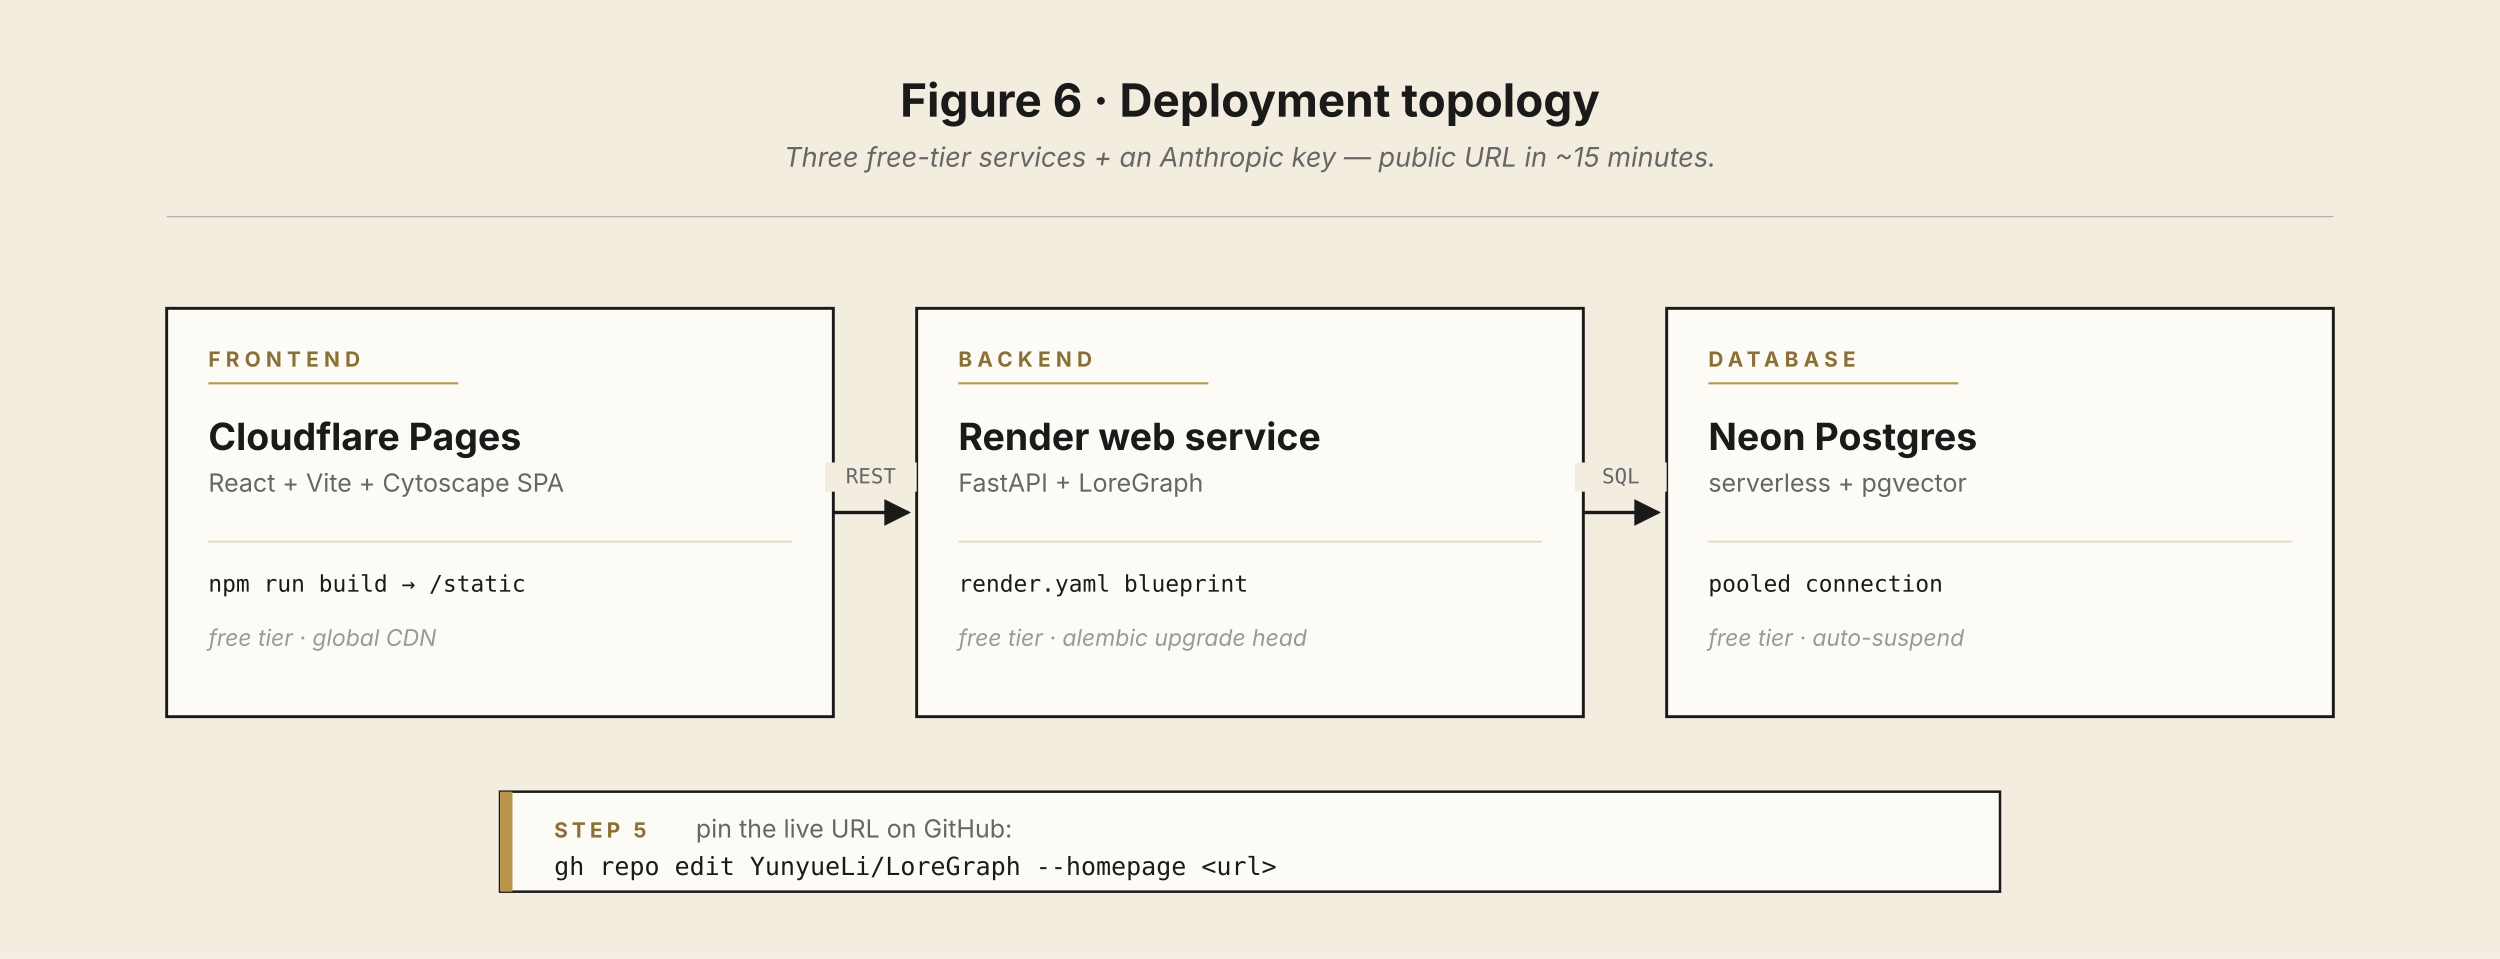
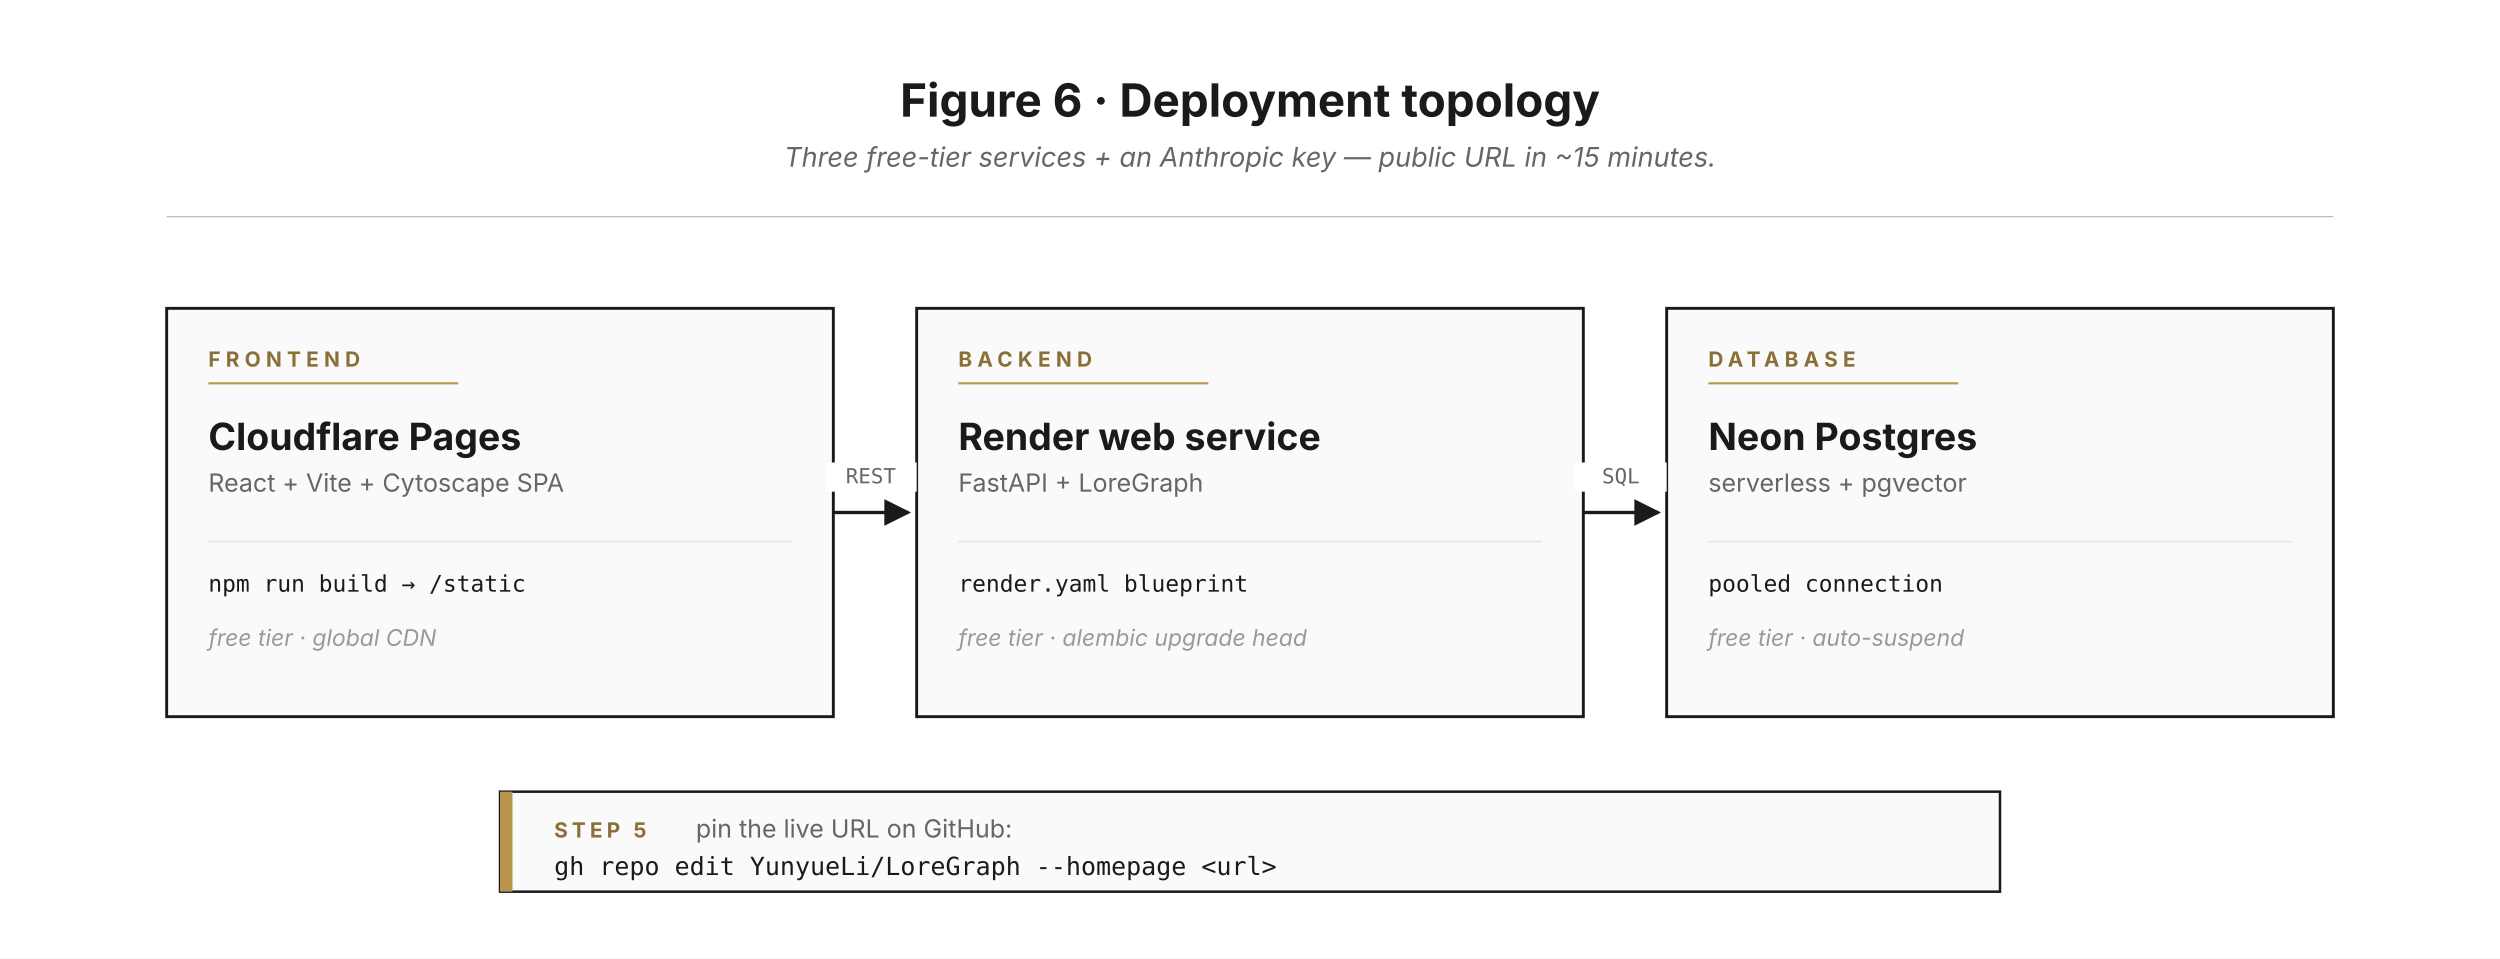
<svg xmlns="http://www.w3.org/2000/svg" viewBox="0 0 1200 460" font-family="-apple-system, BlinkMacSystemFont, 'Segoe UI', Inter, system-ui, sans-serif">
  <defs>
    <marker id="arr" viewBox="0 0 10 10" refX="9" refY="5" markerWidth="8" markerHeight="8" orient="auto">
      <path d="M0,0 L10,5 L0,10 Z" fill="#1a1a1a" />
    </marker>
  </defs>
-   <rect width="1200" height="460" fill="#f3ede0" />
+   <rect width="1200" height="460" fill="#ffffff" />
  <text x="600" y="56" text-anchor="middle" font-size="22" font-weight="700" fill="#1a1a1a">Figure 6 · Deployment topology</text>
  <text x="600" y="80" text-anchor="middle" font-size="13" fill="#666666" font-style="italic">Three free-tier services + an Anthropic key — public URL in ~15 minutes.</text>
  <line x1="80" y1="104" x2="1120" y2="104" stroke="#1a1a1a" stroke-width="0.6" opacity="0.3" />
  <g>
-     <rect x="80" y="148" width="320" height="196" fill="#fdfbf6" stroke="#1a1a1a" stroke-width="1.4" />
+     <rect x="80" y="148" width="320" height="196" fill="#fafafa" stroke="#1a1a1a" stroke-width="1.4" />
    <text x="100" y="176" font-size="10" font-weight="700" letter-spacing="2.5" fill="#8a6f37">FRONTEND</text>
    <line x1="100" y1="184" x2="220" y2="184" stroke="#b8954a" stroke-width="1" />
    <text x="100" y="216" font-size="18" font-weight="700" fill="#1a1a1a">Cloudflare Pages</text>
    <text x="100" y="236" font-size="12" fill="#666666">React + Vite + Cytoscape SPA</text>
-     <line x1="100" y1="260" x2="380" y2="260" stroke="#e6dbc7" />
+     <line x1="100" y1="260" x2="380" y2="260" stroke="#e8e8e8" />
    <text x="100" y="284" font-size="11" font-family="ui-monospace, monospace" fill="#1a1a1a">npm run build → /static</text>
    <text x="100" y="310" font-size="11" fill="#999999" font-style="italic">free tier · global CDN</text>
  </g>
  <g>
-     <rect x="440" y="148" width="320" height="196" fill="#fdfbf6" stroke="#1a1a1a" stroke-width="1.4" />
+     <rect x="440" y="148" width="320" height="196" fill="#fafafa" stroke="#1a1a1a" stroke-width="1.4" />
    <text x="460" y="176" font-size="10" font-weight="700" letter-spacing="2.5" fill="#8a6f37">BACKEND</text>
    <line x1="460" y1="184" x2="580" y2="184" stroke="#b8954a" stroke-width="1" />
    <text x="460" y="216" font-size="18" font-weight="700" fill="#1a1a1a">Render web service</text>
    <text x="460" y="236" font-size="12" fill="#666666">FastAPI + LoreGraph</text>
-     <line x1="460" y1="260" x2="740" y2="260" stroke="#e6dbc7" />
+     <line x1="460" y1="260" x2="740" y2="260" stroke="#e8e8e8" />
    <text x="460" y="284" font-size="11" font-family="ui-monospace, monospace" fill="#1a1a1a">render.yaml blueprint</text>
    <text x="460" y="310" font-size="11" fill="#999999" font-style="italic">free tier · alembic upgrade head</text>
  </g>
  <g>
-     <rect x="800" y="148" width="320" height="196" fill="#fdfbf6" stroke="#1a1a1a" stroke-width="1.4" />
+     <rect x="800" y="148" width="320" height="196" fill="#fafafa" stroke="#1a1a1a" stroke-width="1.4" />
    <text x="820" y="176" font-size="10" font-weight="700" letter-spacing="2.5" fill="#8a6f37">DATABASE</text>
    <line x1="820" y1="184" x2="940" y2="184" stroke="#b8954a" stroke-width="1" />
    <text x="820" y="216" font-size="18" font-weight="700" fill="#1a1a1a">Neon Postgres</text>
    <text x="820" y="236" font-size="12" fill="#666666">serverless + pgvector</text>
-     <line x1="820" y1="260" x2="1100" y2="260" stroke="#e6dbc7" />
+     <line x1="820" y1="260" x2="1100" y2="260" stroke="#e8e8e8" />
    <text x="820" y="284" font-size="11" font-family="ui-monospace, monospace" fill="#1a1a1a">pooled connection</text>
    <text x="820" y="310" font-size="11" fill="#999999" font-style="italic">free tier · auto-suspend</text>
  </g>
  <line x1="400" y1="246" x2="436" y2="246" stroke="#1a1a1a" stroke-width="1.6" marker-end="url(#arr)" />
-   <rect x="396" y="222" width="44" height="14" fill="#f3ede0" />
+   <rect x="396" y="222" width="44" height="14" fill="#ffffff" />
  <text x="418" y="232" text-anchor="middle" font-size="10" font-family="ui-monospace, monospace" fill="#666666">REST</text>
  <line x1="760" y1="246" x2="796" y2="246" stroke="#1a1a1a" stroke-width="1.6" marker-end="url(#arr)" />
-   <rect x="756" y="222" width="44" height="14" fill="#f3ede0" />
+   <rect x="756" y="222" width="44" height="14" fill="#ffffff" />
  <text x="778" y="232" text-anchor="middle" font-size="10" font-family="ui-monospace, monospace" fill="#666666">SQL</text>
  <g>
-     <rect x="240" y="380" width="720" height="48" fill="#fdfbf6" stroke="#1a1a1a" stroke-width="1.2" />
+     <rect x="240" y="380" width="720" height="48" fill="#fafafa" stroke="#1a1a1a" stroke-width="1.2" />
    <rect x="240" y="380" width="6" height="48" fill="#b8954a" />
    <text x="266" y="402" font-size="10" font-weight="700" letter-spacing="2" fill="#8a6f37">STEP 5</text>
    <text x="334" y="402" font-size="12" fill="#666666">pin the live URL on GitHub:</text>
    <text x="266" y="420" font-size="12" font-family="ui-monospace, monospace" fill="#1a1a1a">gh repo edit YunyueLi/LoreGraph --homepage &lt;url&gt;</text>
  </g>
</svg>
